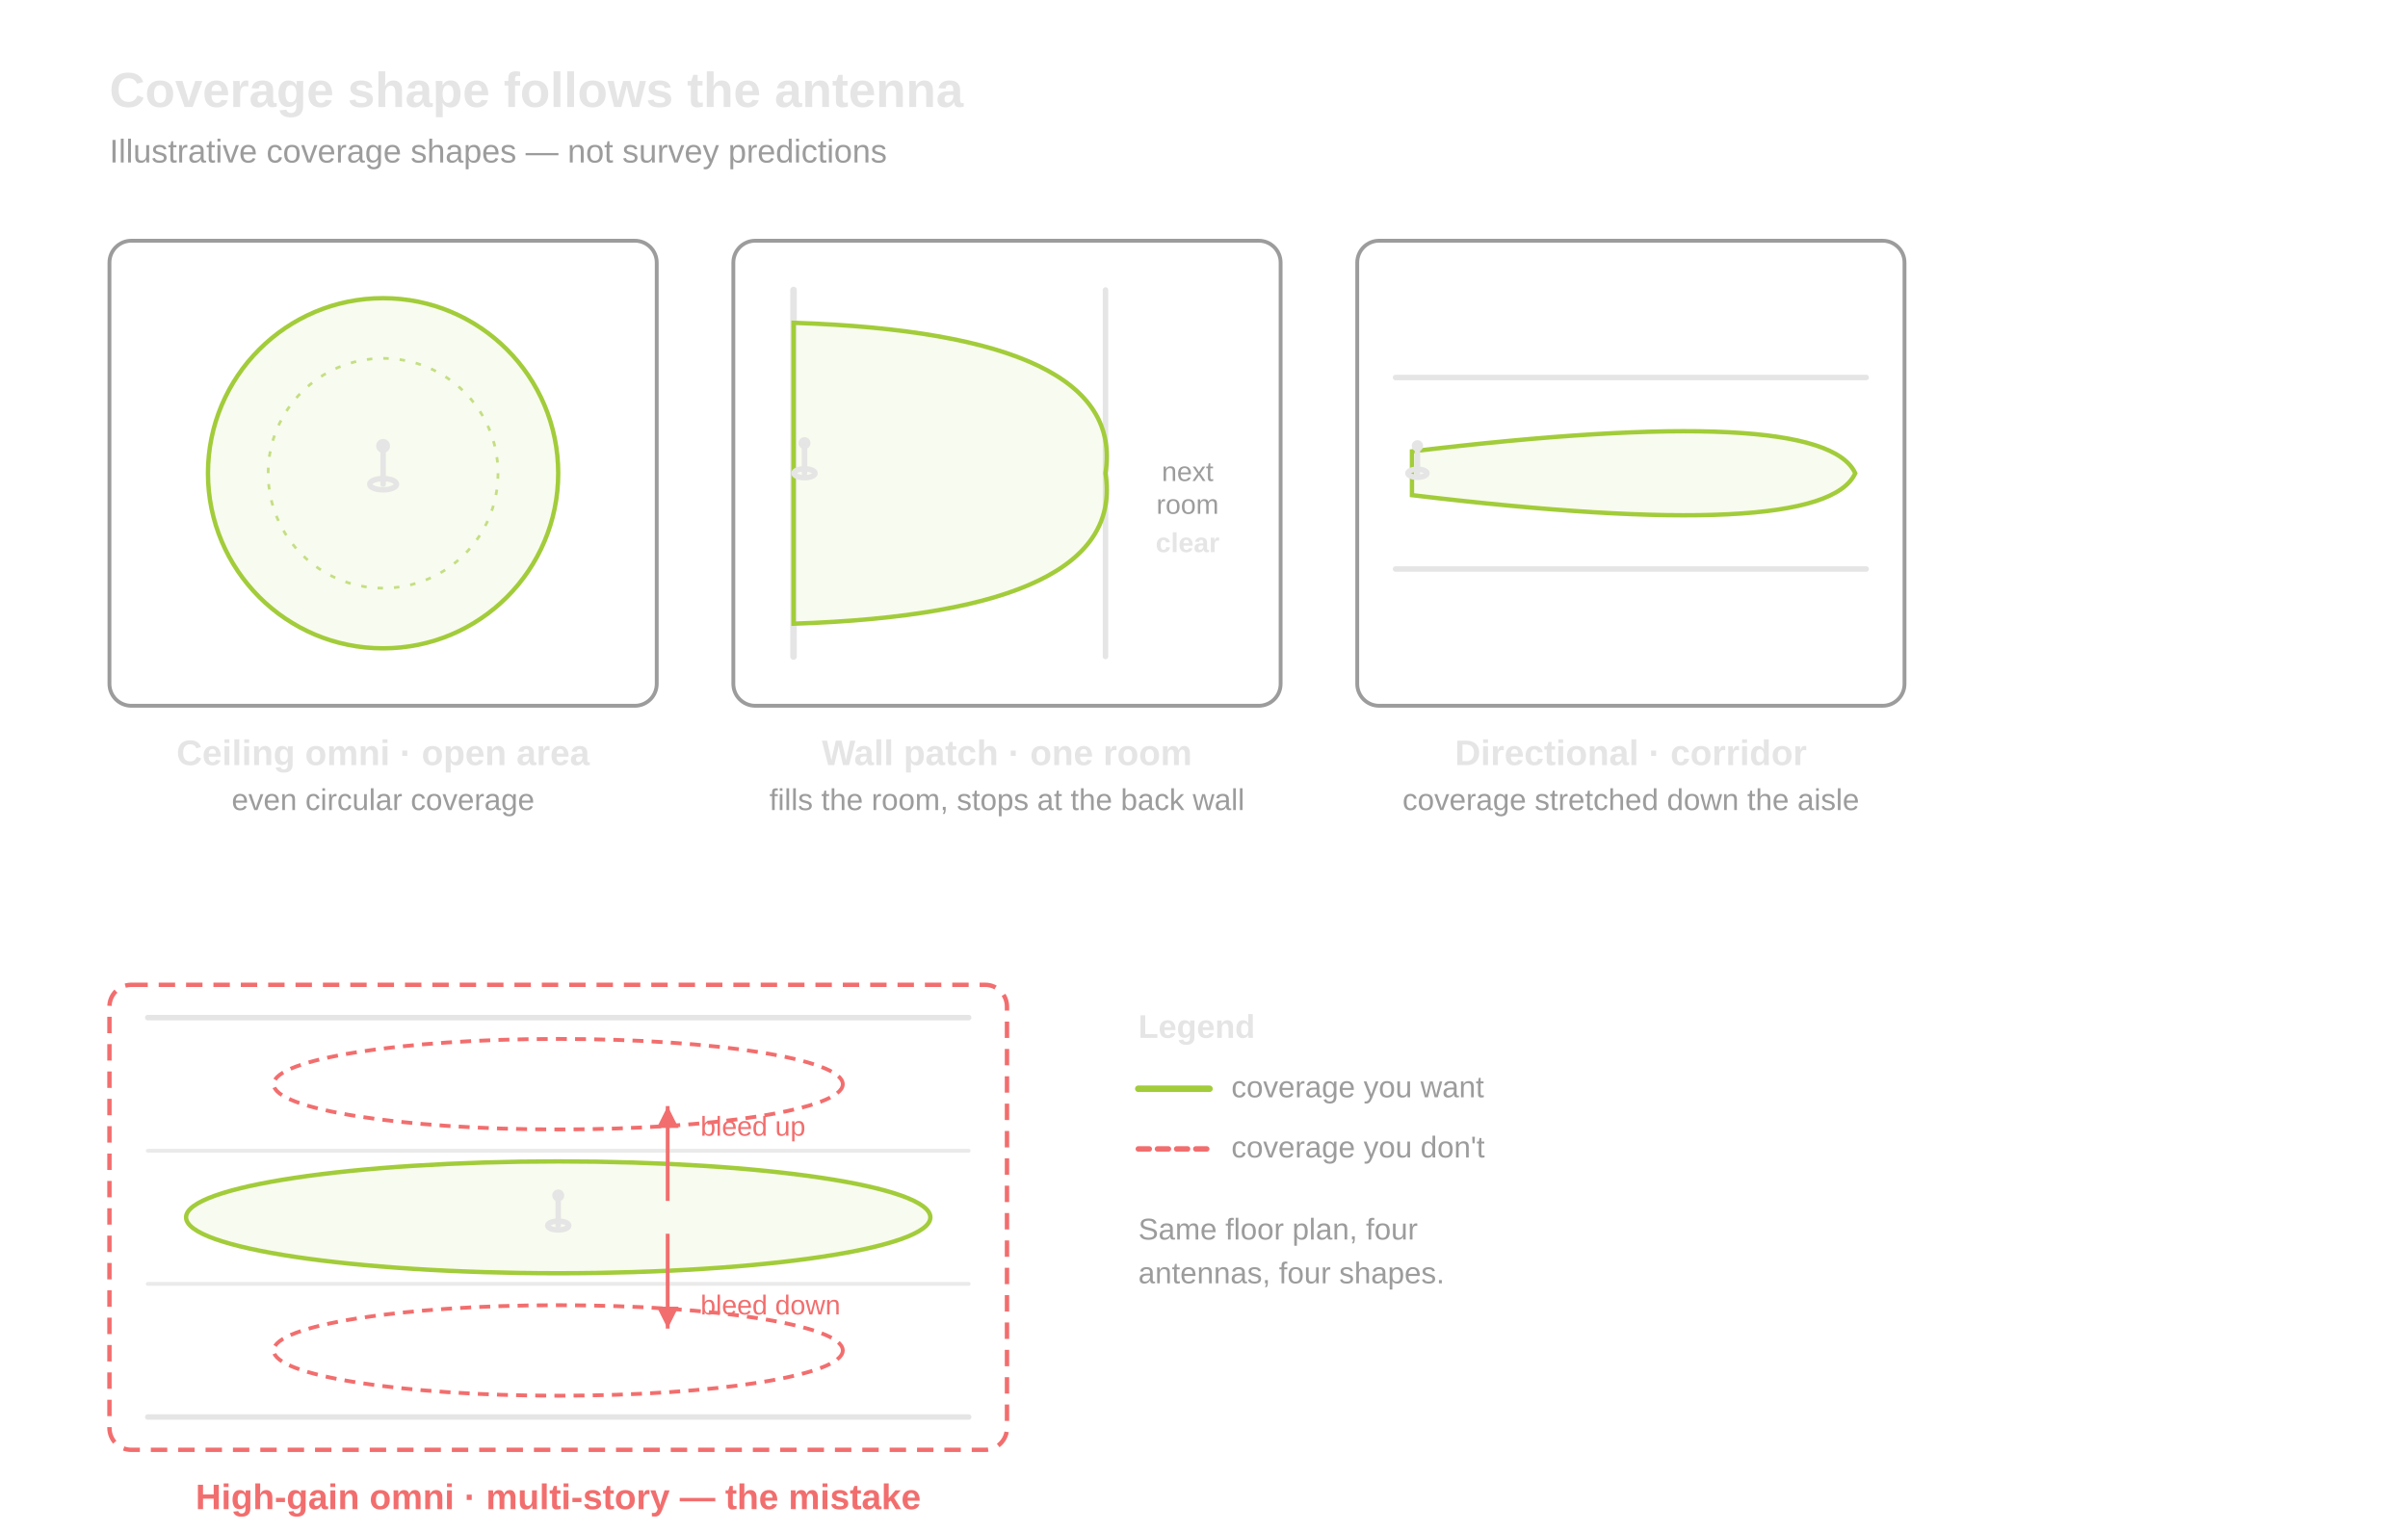
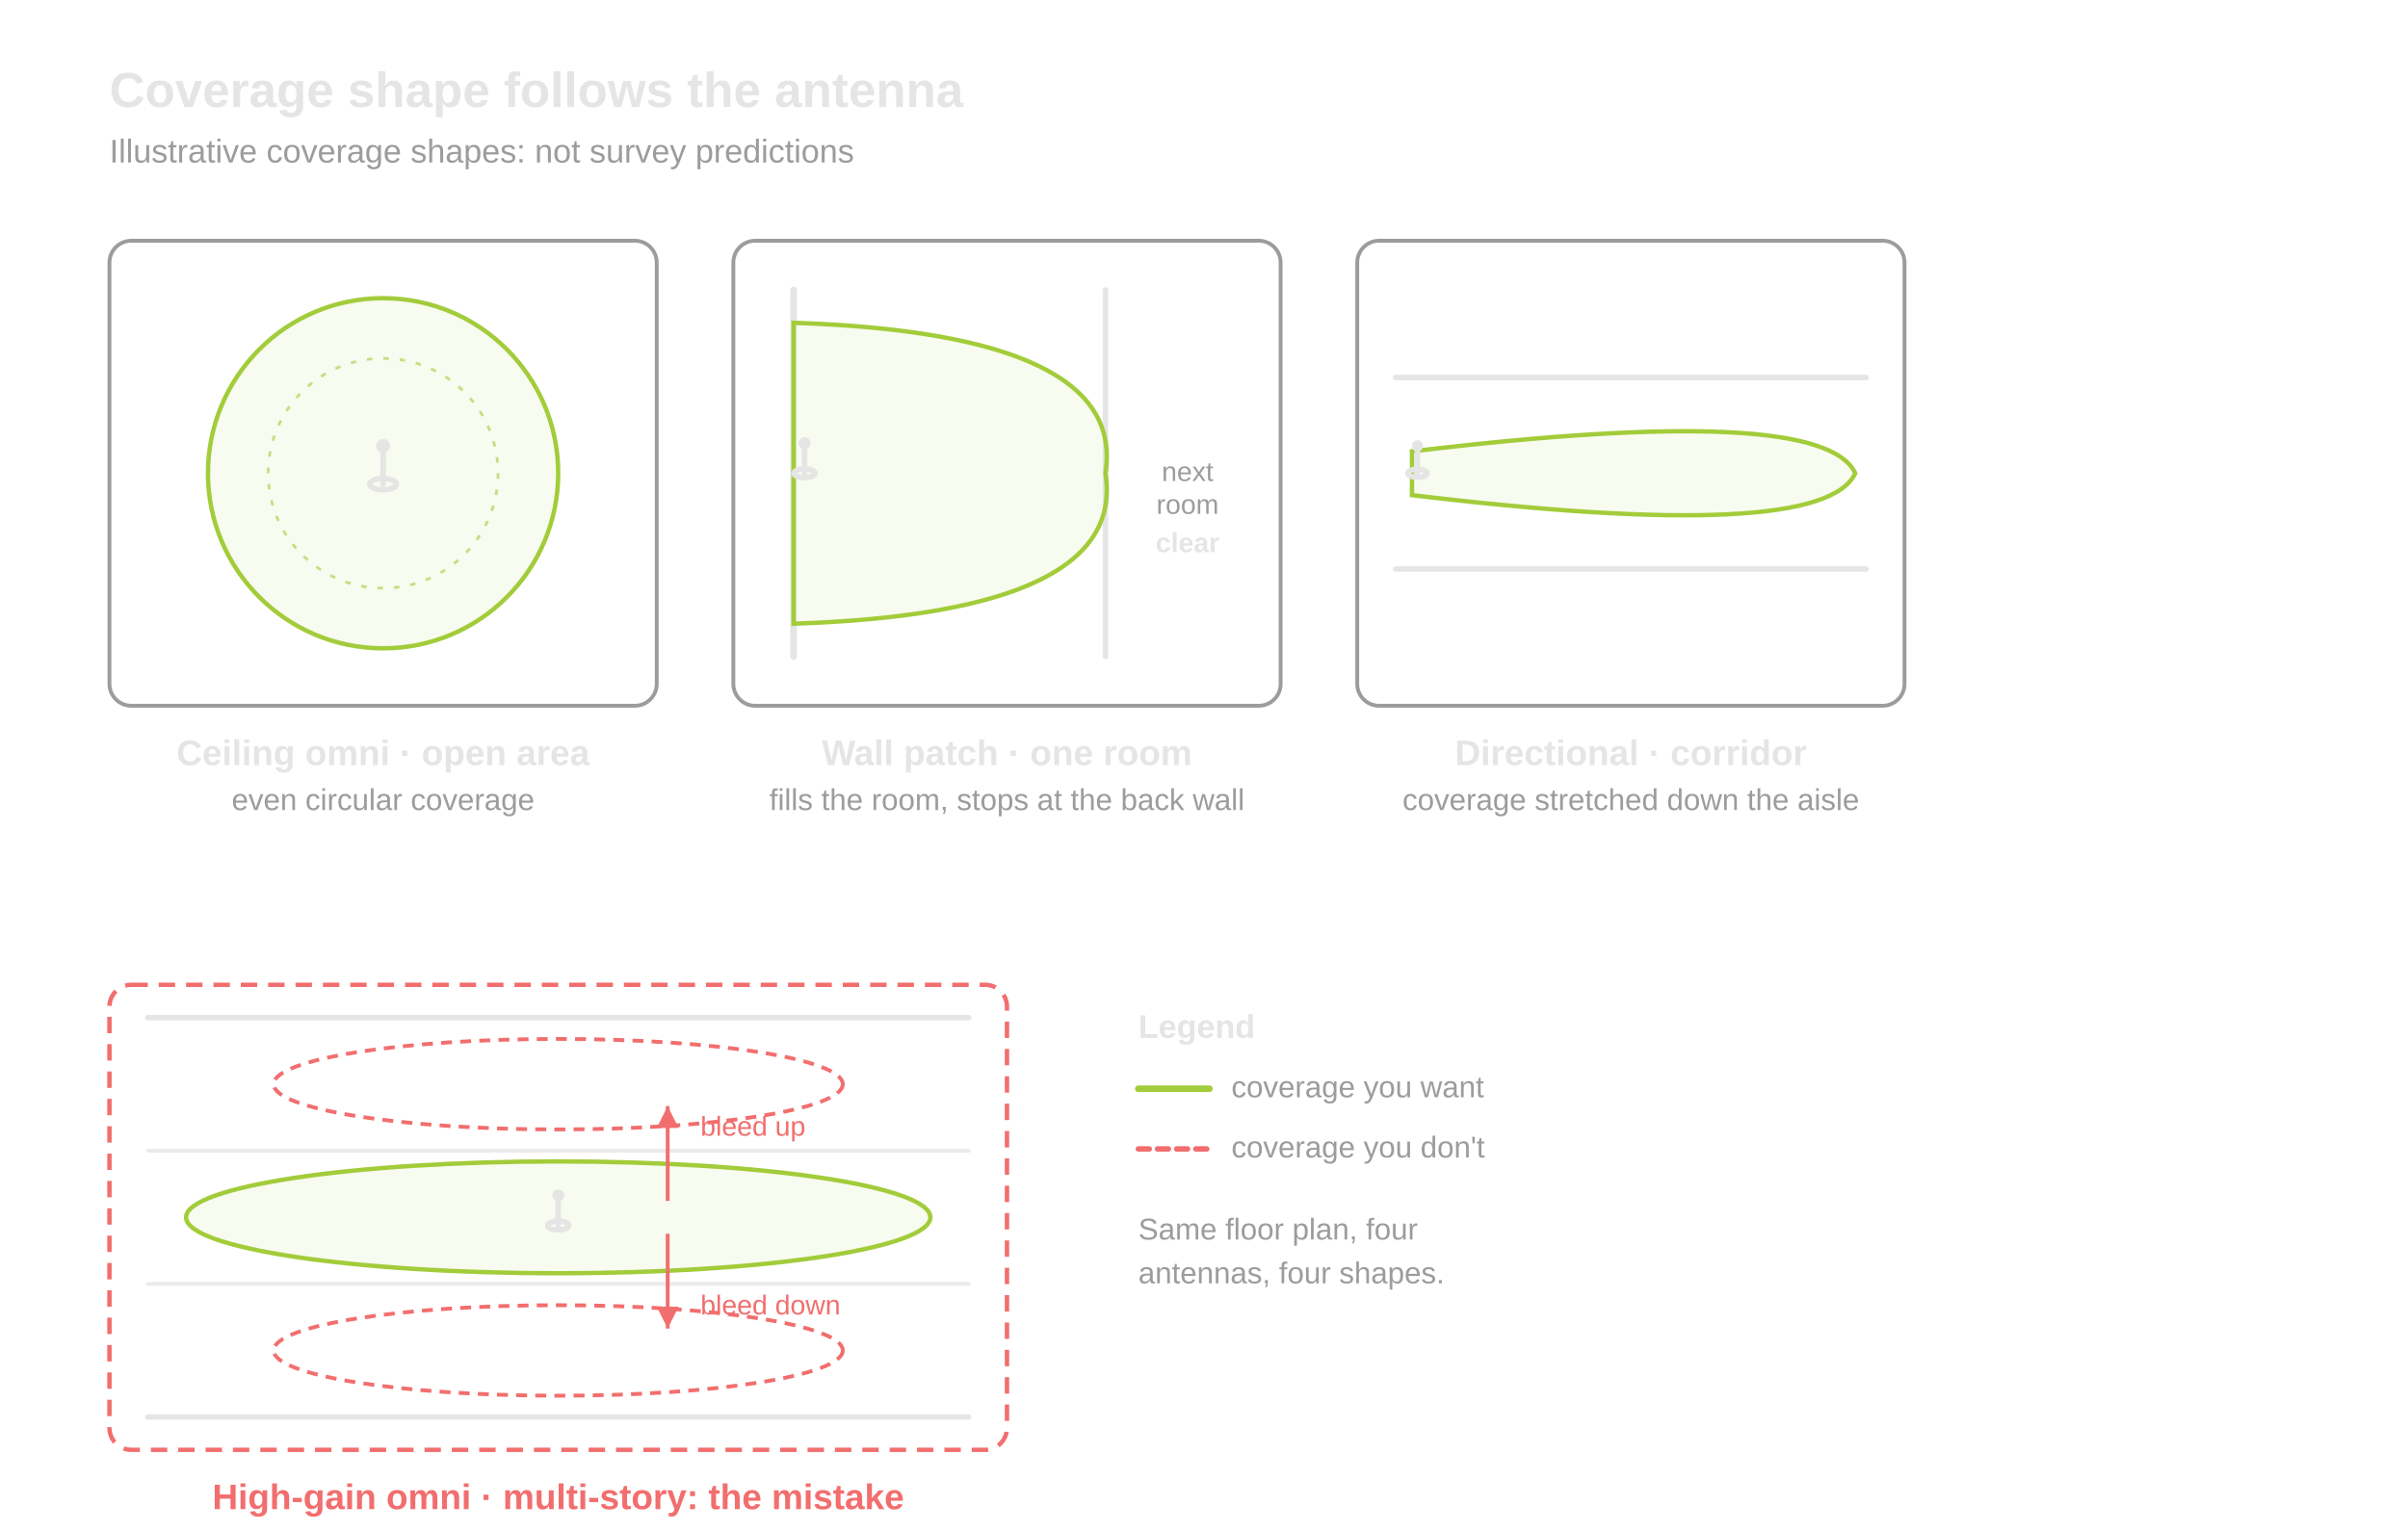
<svg xmlns="http://www.w3.org/2000/svg" viewBox="0 0 880 560" width="880" height="560" role="img" aria-label="The same floor plan with four antenna choices: ceiling omni even circle, wall patch filling one room and stopping at the back wall, directional stretched down a corridor, and a high-gain omni in a multi-story section bleeding into floors above and below as the anti-pattern">
  <defs>
  </defs>
  <text x="40" y="34" font-family="'IBM Plex Sans','Helvetica Neue',Arial,sans-serif" font-size="18" fill="#E5E5E5" text-anchor="start" font-weight="700" letter-spacing="0" dominant-baseline="middle">Coverage shape follows the antenna</text>
-   <text x="40" y="56" font-family="'IBM Plex Sans','Helvetica Neue',Arial,sans-serif" font-size="12" fill="#9C9C9C" text-anchor="start" font-weight="400" letter-spacing="0" dominant-baseline="middle">Illustrative coverage shapes — not survey predictions</text>
+   <text x="40" y="56" font-family="'IBM Plex Sans','Helvetica Neue',Arial,sans-serif" font-size="12" fill="#9C9C9C" text-anchor="start" font-weight="400" letter-spacing="0" dominant-baseline="middle">Illustrative coverage shapes: not survey predictions</text>
  <rect x="40" y="88" width="200" height="170" rx="8" stroke="#9C9C9C" stroke-width="1.4" fill="none" />
  <text x="140" y="276" font-family="'IBM Plex Sans','Helvetica Neue',Arial,sans-serif" font-size="13" fill="#E5E5E5" text-anchor="middle" font-weight="600" letter-spacing="0" dominant-baseline="middle">Ceiling omni · open area</text>
  <text x="140" y="293" font-family="'IBM Plex Sans','Helvetica Neue',Arial,sans-serif" font-size="11" fill="#9C9C9C" text-anchor="middle" font-weight="400" letter-spacing="0" dominant-baseline="middle">even circular coverage</text>
  <circle cx="140" cy="173" r="64" stroke="#A2CC3A" stroke-width="1.6" fill="rgba(162,204,58,0.08)" opacity="1" />
  <circle cx="140" cy="173" r="42" stroke="#A2CC3A" stroke-width="1" fill="none" stroke-dasharray="2 4" opacity="0.6" />
  <g>
    <path d="M140 177 L140 163" stroke="#E5E5E5" fill="none" stroke-width="2" stroke-linecap="round" stroke-linejoin="round" opacity="1" />
    <circle cx="140" cy="163" r="1.54" stroke="#E5E5E5" stroke-width="2" fill="#E5E5E5" opacity="1" />
    <ellipse cx="140" cy="177" rx="4.9" ry="2.06" stroke="#E5E5E5" stroke-width="2" fill="none" />
  </g>
  <rect x="268" y="88" width="200" height="170" rx="8" stroke="#9C9C9C" stroke-width="1.4" fill="none" />
  <text x="368" y="276" font-family="'IBM Plex Sans','Helvetica Neue',Arial,sans-serif" font-size="13" fill="#E5E5E5" text-anchor="middle" font-weight="600" letter-spacing="0" dominant-baseline="middle">Wall patch · one room</text>
  <text x="368" y="293" font-family="'IBM Plex Sans','Helvetica Neue',Arial,sans-serif" font-size="11" fill="#9C9C9C" text-anchor="middle" font-weight="400" letter-spacing="0" dominant-baseline="middle">fills the room, stops at the back wall</text>
  <line x1="290" y1="106" x2="290" y2="240" stroke="#E5E5E5" stroke-width="2.4" stroke-linecap="round" opacity="1" />
  <line x1="404" y1="106" x2="404" y2="240" stroke="#E5E5E5" stroke-width="2" stroke-linecap="round" opacity="1" />
  <path d="M290 118 Q 412 122, 404 173 Q 412 224, 290 228 Z" stroke="#A2CC3A" stroke-width="1.6" fill="rgba(162,204,58,0.08)" />
  <g>
    <path d="M294 173 L294 162" stroke="#E5E5E5" fill="none" stroke-width="2" stroke-linecap="round" stroke-linejoin="round" opacity="1" />
    <circle cx="294" cy="162" r="1.21" stroke="#E5E5E5" stroke-width="2" fill="#E5E5E5" opacity="1" />
    <ellipse cx="294" cy="173" rx="3.85" ry="1.62" stroke="#E5E5E5" stroke-width="2" fill="none" />
  </g>
  <text x="434" y="173" font-family="'IBM Plex Sans','Helvetica Neue',Arial,sans-serif" font-size="10" fill="#9C9C9C" text-anchor="middle" font-weight="400" letter-spacing="0" dominant-baseline="middle">next</text>
  <text x="434" y="185" font-family="'IBM Plex Sans','Helvetica Neue',Arial,sans-serif" font-size="10" fill="#9C9C9C" text-anchor="middle" font-weight="400" letter-spacing="0" dominant-baseline="middle">room</text>
  <text x="434" y="199" font-family="'IBM Plex Sans','Helvetica Neue',Arial,sans-serif" font-size="10" fill="#E5E5E5" text-anchor="middle" font-weight="600" letter-spacing="0" dominant-baseline="middle">clear</text>
  <rect x="496" y="88" width="200" height="170" rx="8" stroke="#9C9C9C" stroke-width="1.4" fill="none" />
  <text x="596" y="276" font-family="'IBM Plex Sans','Helvetica Neue',Arial,sans-serif" font-size="13" fill="#E5E5E5" text-anchor="middle" font-weight="600" letter-spacing="0" dominant-baseline="middle">Directional · corridor</text>
  <text x="596" y="293" font-family="'IBM Plex Sans','Helvetica Neue',Arial,sans-serif" font-size="11" fill="#9C9C9C" text-anchor="middle" font-weight="400" letter-spacing="0" dominant-baseline="middle">coverage stretched down the aisle</text>
  <line x1="510" y1="138" x2="682" y2="138" stroke="#E5E5E5" stroke-width="2" stroke-linecap="round" opacity="1" />
  <line x1="510" y1="208" x2="682" y2="208" stroke="#E5E5E5" stroke-width="2" stroke-linecap="round" opacity="1" />
  <path d="M516 165 Q 666 147, 678 173 Q 666 199, 516 181 Z" stroke="#A2CC3A" stroke-width="1.6" fill="rgba(162,204,58,0.08)" />
  <g>
    <path d="M518 173 L518 163" stroke="#E5E5E5" fill="none" stroke-width="2" stroke-linecap="round" stroke-linejoin="round" opacity="1" />
    <circle cx="518" cy="163" r="1.1" stroke="#E5E5E5" stroke-width="2" fill="#E5E5E5" opacity="1" />
    <ellipse cx="518" cy="173" rx="3.5" ry="1.47" stroke="#E5E5E5" stroke-width="2" fill="none" />
  </g>
  <rect x="40" y="360" width="328" height="170" rx="8" stroke="#F26E6E" stroke-width="1.6" fill="none" stroke-dasharray="6 4" />
-   <text x="204" y="548" font-family="'IBM Plex Sans','Helvetica Neue',Arial,sans-serif" font-size="13" fill="#F26E6E" text-anchor="middle" font-weight="600" letter-spacing="0" dominant-baseline="middle">High-gain omni · multi-story  —  the mistake</text>
+   <text x="204" y="548" font-family="'IBM Plex Sans','Helvetica Neue',Arial,sans-serif" font-size="13" fill="#F26E6E" text-anchor="middle" font-weight="600" letter-spacing="0" dominant-baseline="middle">High-gain omni · multi-story: the mistake</text>
  <text x="204" y="565" font-family="'IBM Plex Sans','Helvetica Neue',Arial,sans-serif" font-size="11" fill="#9C9C9C" text-anchor="middle" font-weight="400" letter-spacing="0" dominant-baseline="middle">flattened pattern bleeds into the floors above and below</text>
  <line x1="54" y1="372" x2="354" y2="372" stroke="#E5E5E5" stroke-width="2" stroke-linecap="round" opacity="1" />
  <line x1="54" y1="420.67" x2="354" y2="420.67" stroke="#E5E5E5" stroke-width="1.4" stroke-linecap="round" opacity="0.8" />
  <line x1="54" y1="469.33" x2="354" y2="469.33" stroke="#E5E5E5" stroke-width="1.4" stroke-linecap="round" opacity="0.8" />
  <line x1="54" y1="518" x2="354" y2="518" stroke="#E5E5E5" stroke-width="2" stroke-linecap="round" opacity="1" />
  <ellipse cx="204" cy="445" rx="136" ry="20.44" stroke="#A2CC3A" stroke-width="1.6" fill="rgba(162,204,58,0.08)" />
  <ellipse cx="204" cy="396.333" rx="104" ry="16.547" stroke="#F26E6E" stroke-width="1.4" fill="none" stroke-dasharray="4 3" />
  <ellipse cx="204" cy="493.667" rx="104" ry="16.547" stroke="#F26E6E" stroke-width="1.4" fill="none" stroke-dasharray="4 3" />
  <g>
    <path d="M204 448 L204 437" stroke="#E5E5E5" fill="none" stroke-width="2" stroke-linecap="round" stroke-linejoin="round" opacity="1" />
    <circle cx="204" cy="437" r="1.21" stroke="#E5E5E5" stroke-width="2" fill="#E5E5E5" opacity="1" />
    <ellipse cx="204" cy="448" rx="3.85" ry="1.62" stroke="#E5E5E5" stroke-width="2" fill="none" />
  </g>
  <line x1="244" y1="439" x2="244" y2="404.333" stroke="#F26E6E" stroke-width="1.4" />
  <line x1="244" y1="451" x2="244" y2="485.667" stroke="#F26E6E" stroke-width="1.4" />
  <text x="256" y="412.33" font-family="'IBM Plex Sans','Helvetica Neue',Arial,sans-serif" font-size="10" fill="#F26E6E" text-anchor="start" font-weight="400" letter-spacing="0" dominant-baseline="middle">bleed up</text>
  <text x="256" y="477.67" font-family="'IBM Plex Sans','Helvetica Neue',Arial,sans-serif" font-size="10" fill="#F26E6E" text-anchor="start" font-weight="400" letter-spacing="0" dominant-baseline="middle">bleed down</text>
  <text x="416" y="376" font-family="'IBM Plex Sans','Helvetica Neue',Arial,sans-serif" font-size="12" fill="#E5E5E5" text-anchor="start" font-weight="600" letter-spacing="0" dominant-baseline="middle">Legend</text>
  <line x1="416" y1="398" x2="442" y2="398" stroke="#A2CC3A" stroke-width="2.4" stroke-linecap="round" opacity="1" />
  <text x="450" y="398" font-family="'IBM Plex Sans','Helvetica Neue',Arial,sans-serif" font-size="11" fill="#9C9C9C" text-anchor="start" font-weight="400" letter-spacing="0" dominant-baseline="middle">coverage you want</text>
  <line x1="416" y1="420" x2="442" y2="420" stroke="#F26E6E" stroke-width="2" stroke-linecap="round" stroke-dasharray="4 3" opacity="1" />
  <text x="450" y="420" font-family="'IBM Plex Sans','Helvetica Neue',Arial,sans-serif" font-size="11" fill="#9C9C9C" text-anchor="start" font-weight="400" letter-spacing="0" dominant-baseline="middle">coverage you don't</text>
  <text x="416" y="450" font-family="'IBM Plex Sans','Helvetica Neue',Arial,sans-serif" font-size="11" fill="#9C9C9C" text-anchor="start" font-weight="400" letter-spacing="0" dominant-baseline="middle">Same floor plan, four</text>
  <text x="416" y="466" font-family="'IBM Plex Sans','Helvetica Neue',Arial,sans-serif" font-size="11" fill="#9C9C9C" text-anchor="start" font-weight="400" letter-spacing="0" dominant-baseline="middle">antennas, four shapes.</text>
  <path d="M244.00 404.33 L248.00 412.33 L240.00 412.33 Z" fill="#F26E6E" />
  <path d="M244.00 485.67 L240.00 477.67 L248.00 477.67 Z" fill="#F26E6E" />
</svg>
